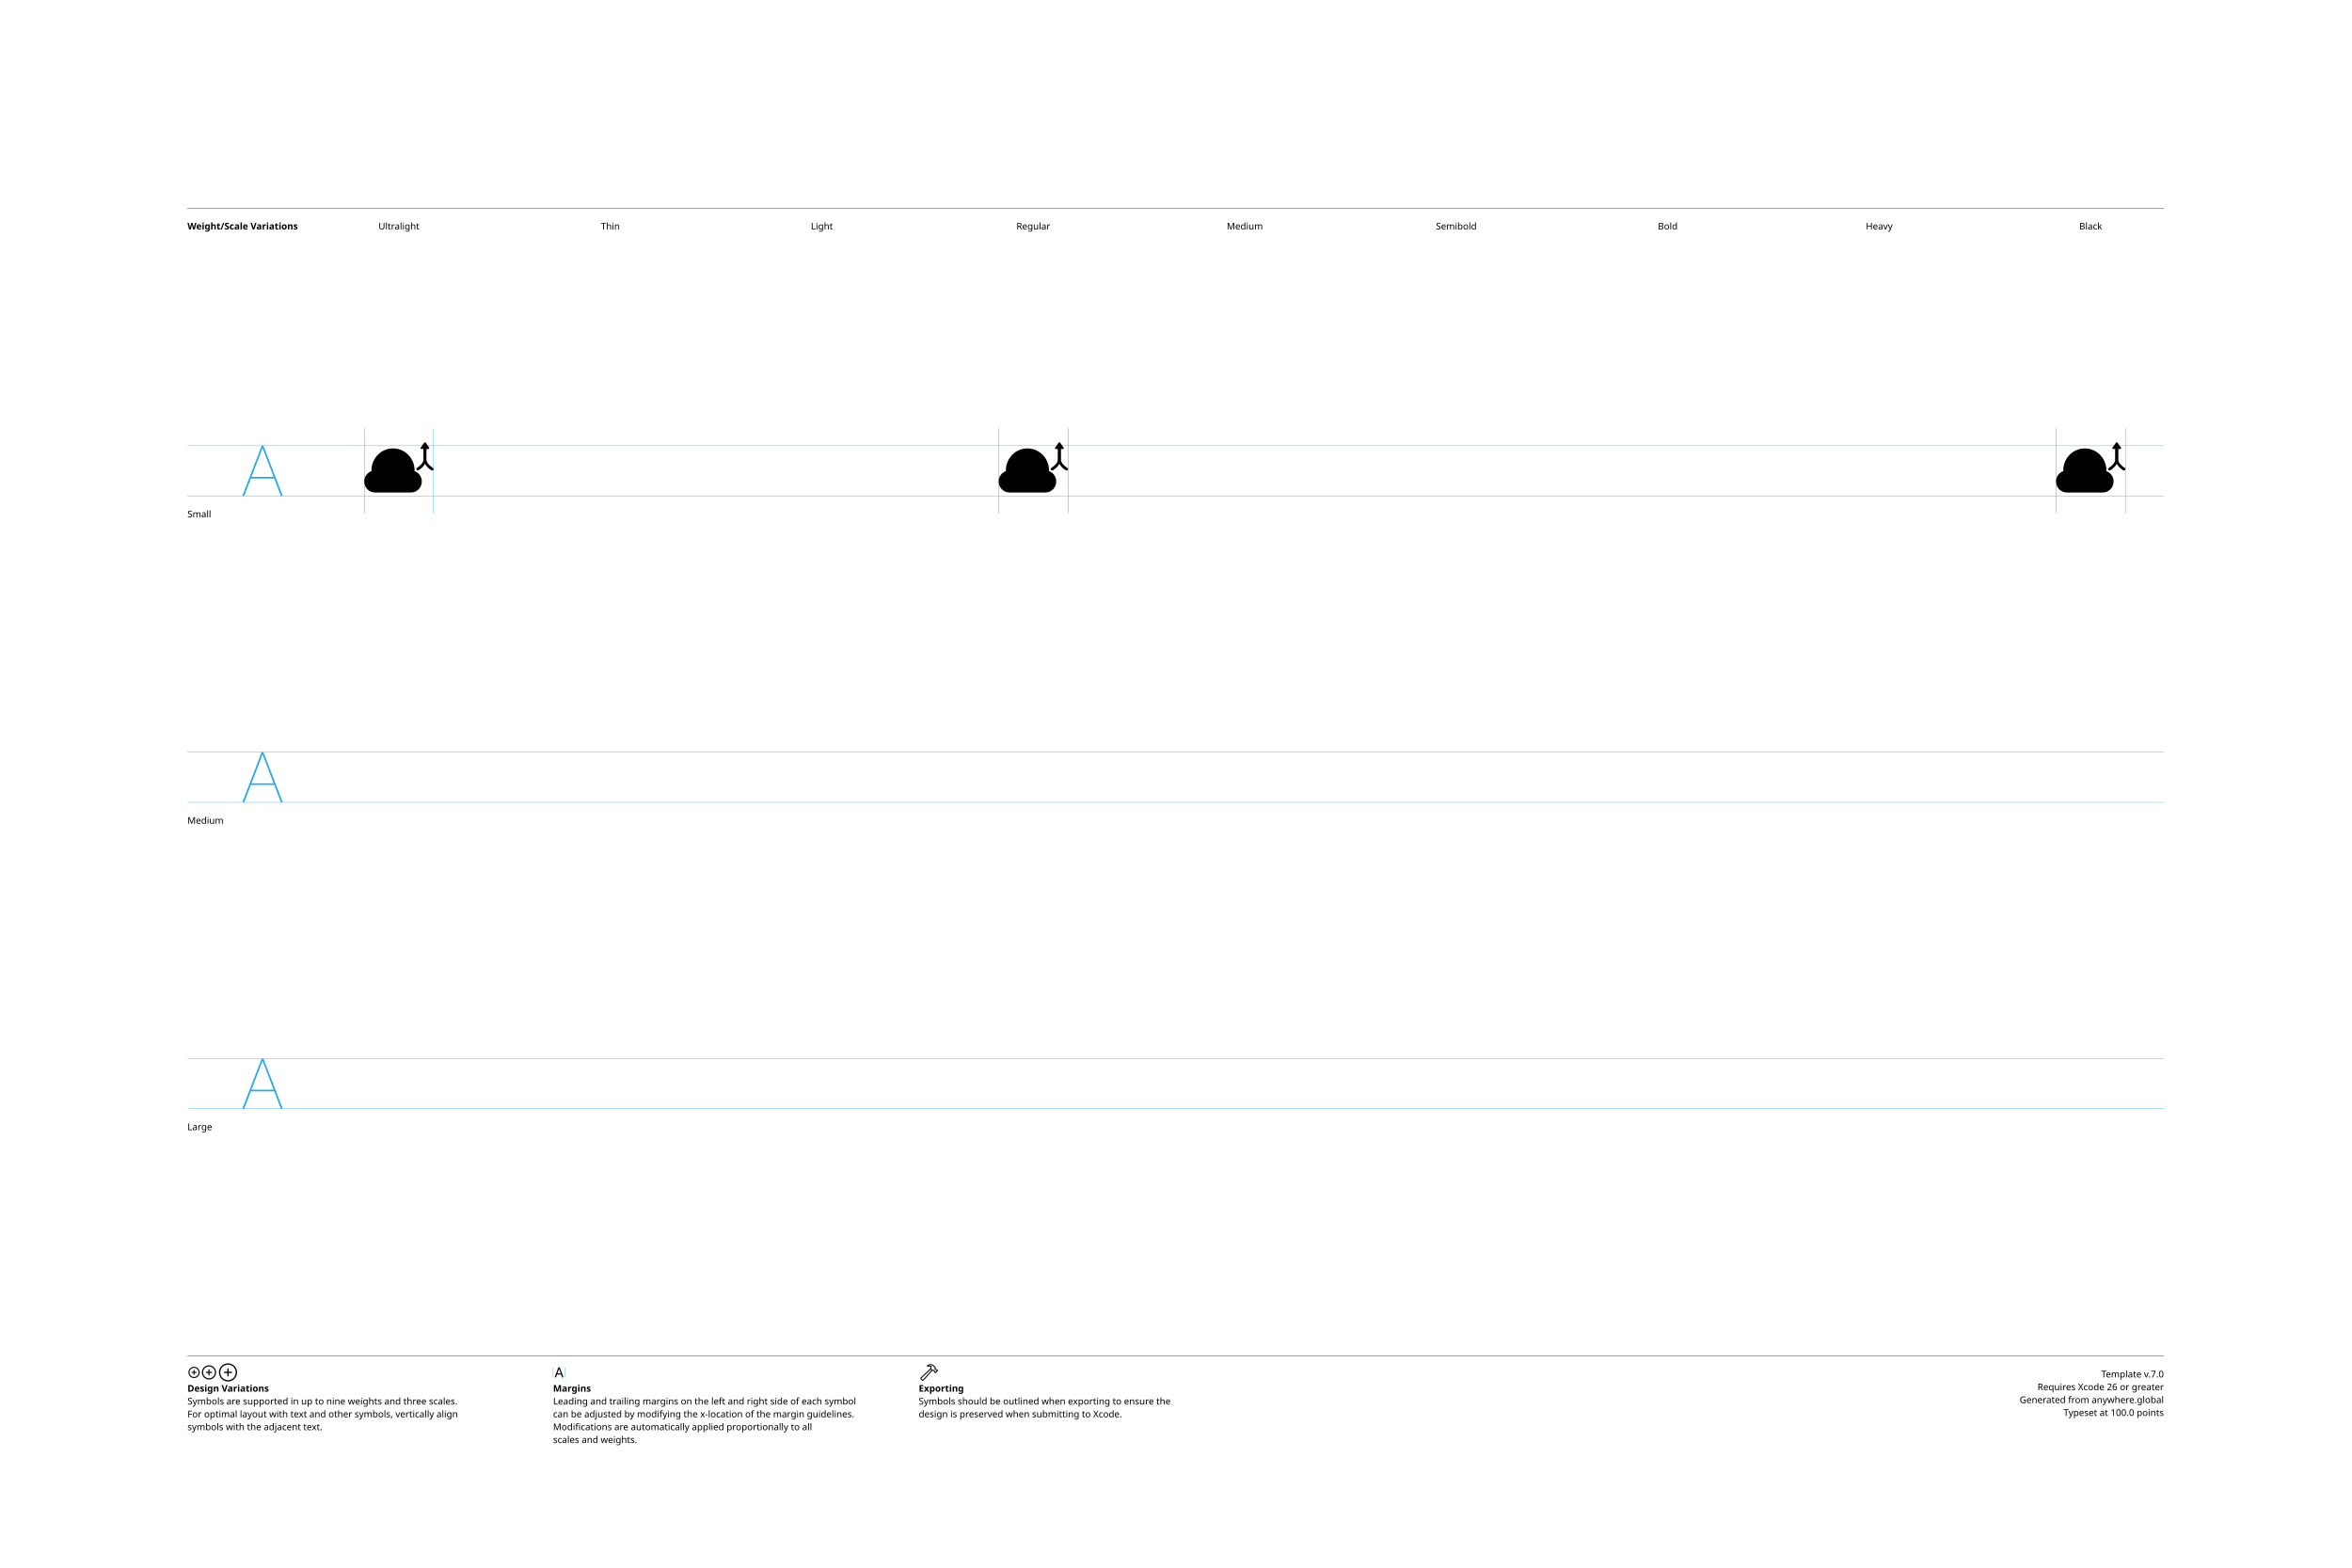
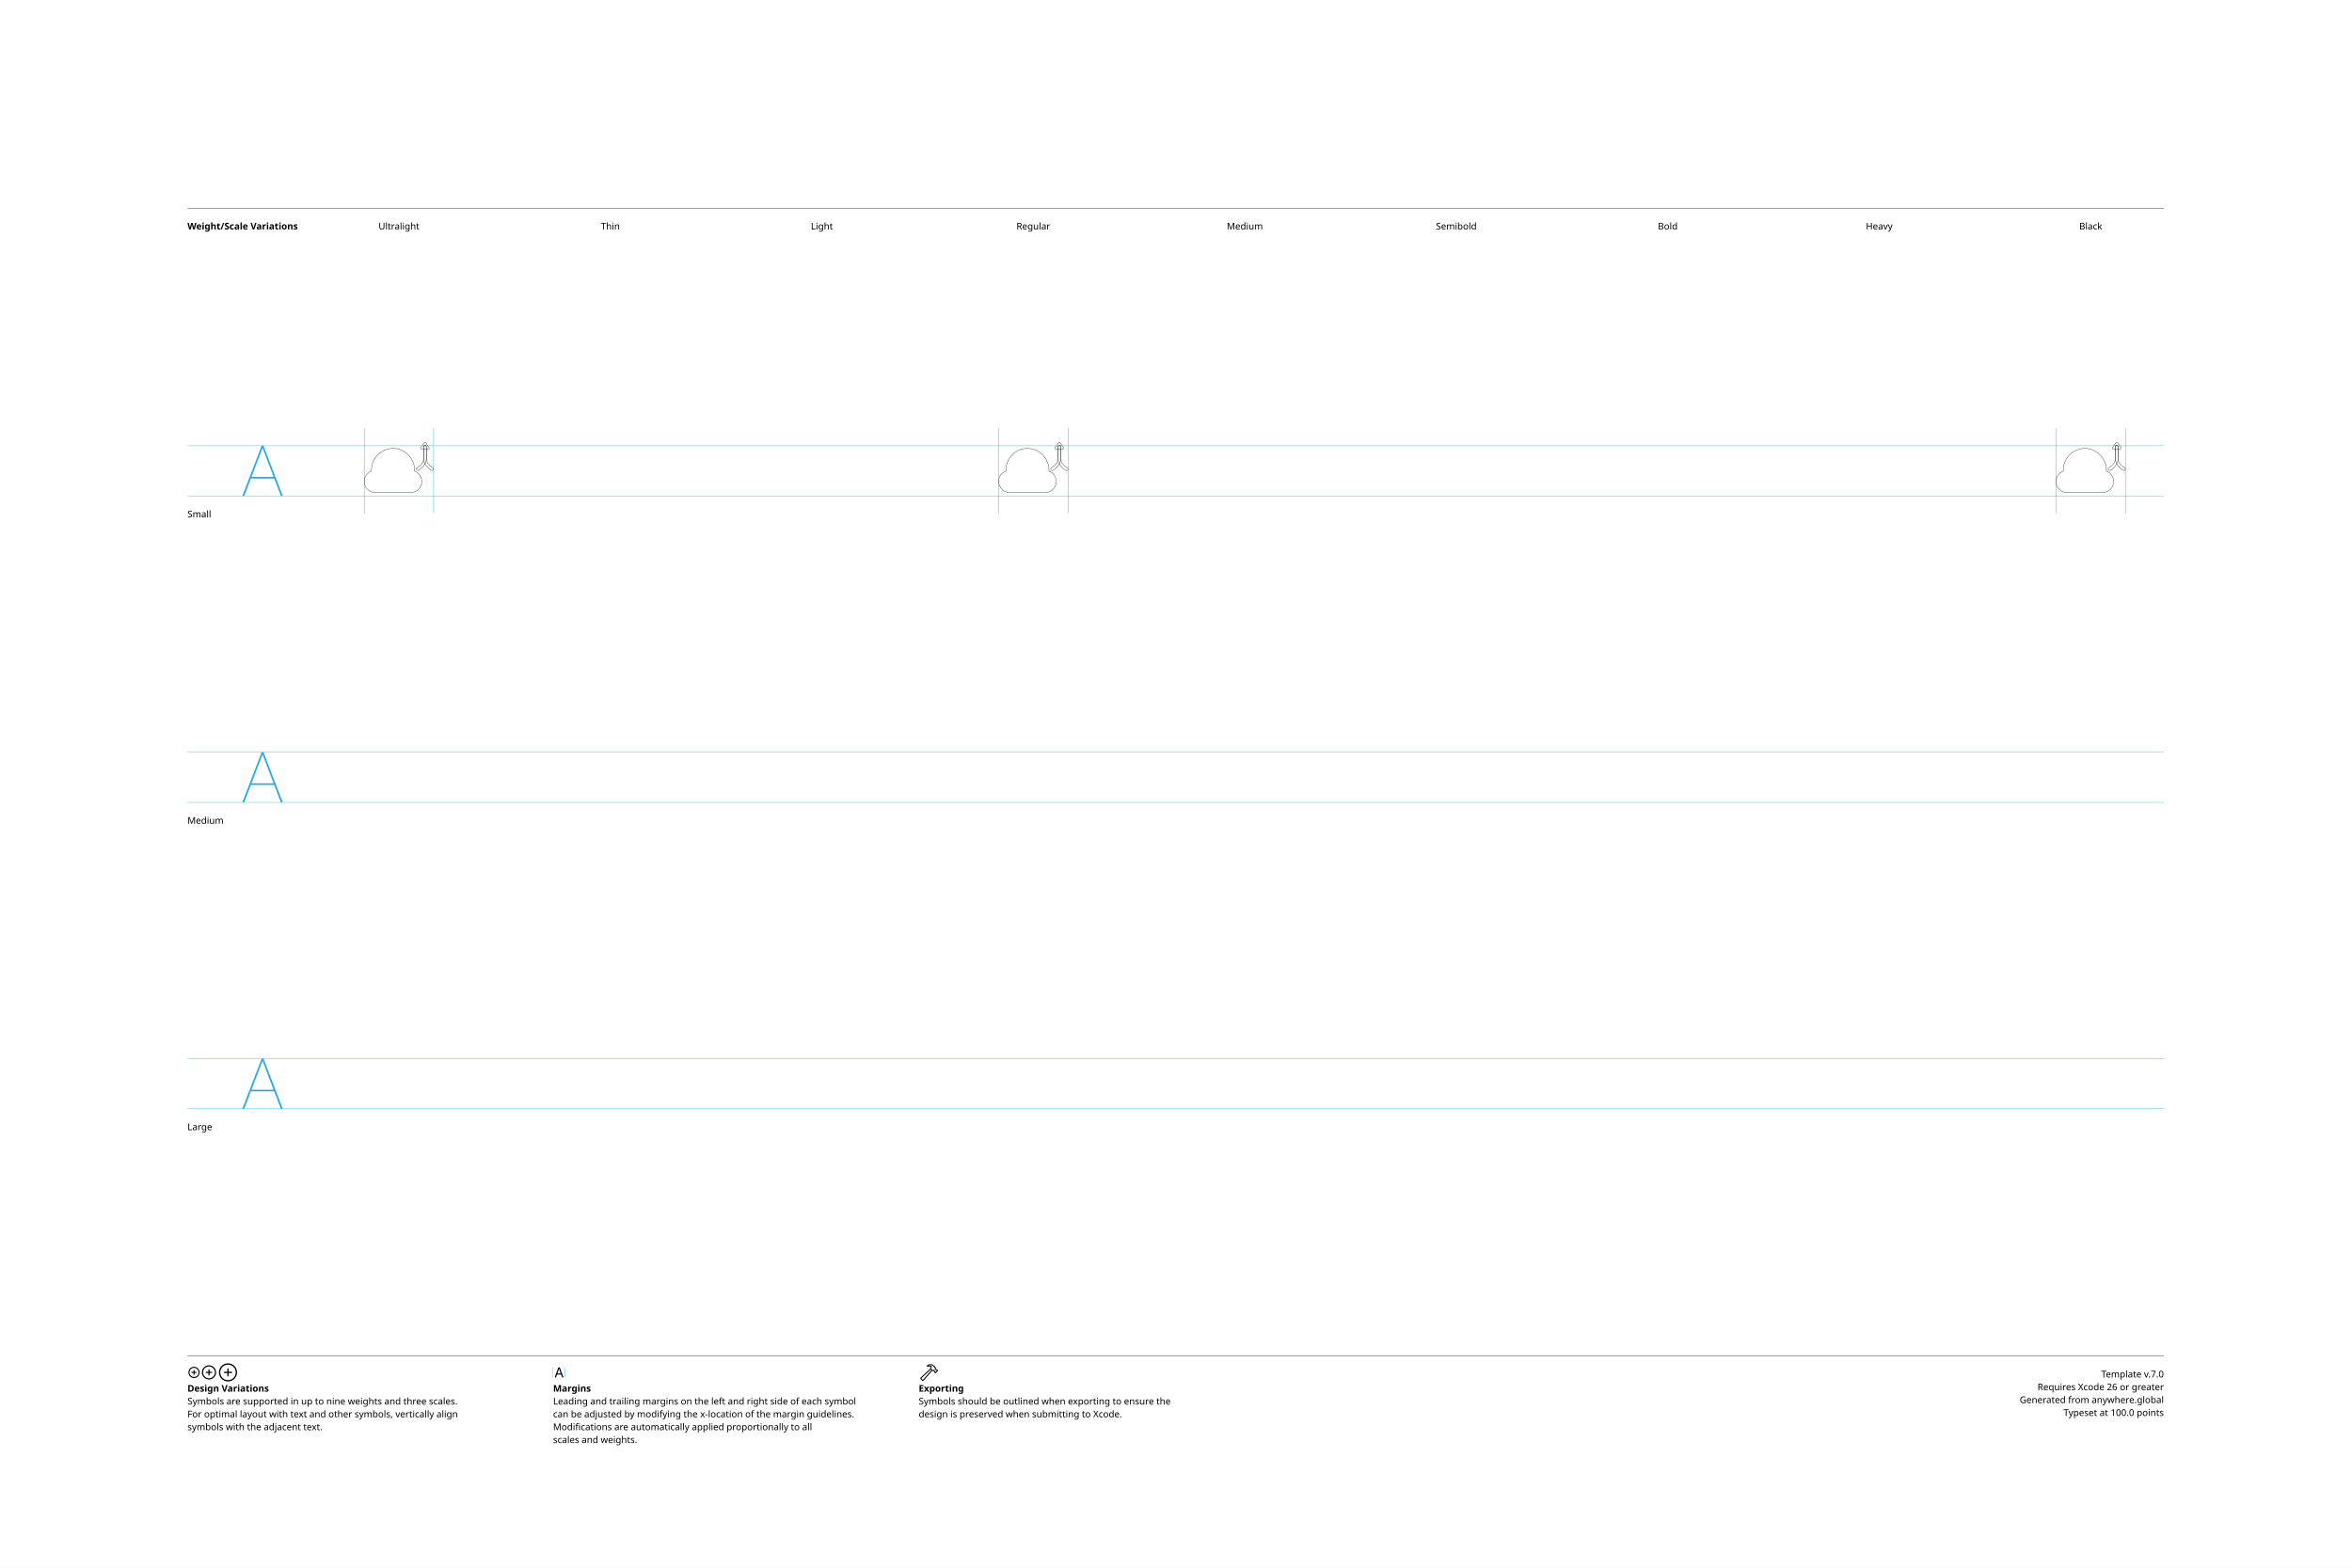
<svg xmlns="http://www.w3.org/2000/svg" version="1.1" viewBox="0 0 3300 2200">
-   <style>.SFSymbolsPreviewWireframe {fill:none;opacity:1.0;stroke:black;stroke-width:0.5}
+   <style>.monochrome-0 {-sfsymbols-layer-tags:anywhere.global}
+ .monochrome-1 {-sfsymbols-layer-tags:anywhere.global}
+ 
+ .multicolor-0:tintColor {-sfsymbols-layer-tags:anywhere.global}
+ .multicolor-1:tintColor {-sfsymbols-layer-tags:anywhere.global}
+ 
+ .hierarchical-0:secondary {-sfsymbols-layer-tags:anywhere.global}
+ .hierarchical-1:primary {-sfsymbols-layer-tags:anywhere.global}
+ 
+ .SFSymbolsPreviewWireframe {fill:none;opacity:1.0;stroke:black;stroke-width:0.5}
</style>
  <g id="Notes">
    <rect height="2200" id="artboard" style="fill:white;opacity:1" width="3300" x="0" y="0" />
    <line style="fill:none;stroke:black;opacity:1;stroke-width:0.5;" x1="263" x2="3036" y1="292" y2="292" />
    <text style="stroke:none;fill:black;font-family:sans-serif;font-size:13;font-weight:bold;" transform="matrix(1 0 0 1 263 322)">Weight/Scale Variations</text>
    <text style="stroke:none;fill:black;font-family:sans-serif;font-size:13;text-anchor:middle;" transform="matrix(1 0 0 1 559.711 322)">Ultralight</text>
    <text style="stroke:none;fill:black;font-family:sans-serif;font-size:13;text-anchor:middle;" transform="matrix(1 0 0 1 856.422 322)">Thin</text>
    <text style="stroke:none;fill:black;font-family:sans-serif;font-size:13;text-anchor:middle;" transform="matrix(1 0 0 1 1153.13 322)">Light</text>
    <text style="stroke:none;fill:black;font-family:sans-serif;font-size:13;text-anchor:middle;" transform="matrix(1 0 0 1 1449.84 322)">Regular</text>
    <text style="stroke:none;fill:black;font-family:sans-serif;font-size:13;text-anchor:middle;" transform="matrix(1 0 0 1 1746.56 322)">Medium</text>
    <text style="stroke:none;fill:black;font-family:sans-serif;font-size:13;text-anchor:middle;" transform="matrix(1 0 0 1 2043.27 322)">Semibold</text>
    <text style="stroke:none;fill:black;font-family:sans-serif;font-size:13;text-anchor:middle;" transform="matrix(1 0 0 1 2339.98 322)">Bold</text>
    <text style="stroke:none;fill:black;font-family:sans-serif;font-size:13;text-anchor:middle;" transform="matrix(1 0 0 1 2636.69 322)">Heavy</text>
    <text style="stroke:none;fill:black;font-family:sans-serif;font-size:13;text-anchor:middle;" transform="matrix(1 0 0 1 2933.4 322)">Black</text>
    <line style="fill:none;stroke:black;opacity:1;stroke-width:0.5;" x1="263" x2="3036" y1="1903" y2="1903" />
    <g transform="matrix(0.2 0 0 0.2 263 1933)">
      <path d="m46.24 4.15c21.777 0 39.453-17.627 39.453-39.404s-17.676-39.404-39.453-39.404c-21.729 0-39.404 17.627-39.404 39.404s17.676 39.404 39.404 39.404Zm0-7.422c-17.676 0-31.934-14.307-31.934-31.982s14.258-31.982 31.934-31.982 31.982 14.307 31.982 31.982-14.307 31.982-31.982 31.982Zm3.613-17.773v-28.467c0-2.246-1.465-3.76-3.711-3.76-2.148 0-3.613 1.514-3.613 3.76v28.467c0 2.197 1.465 3.711 3.613 3.711 2.246 0 3.711-1.514 3.711-3.711Zm-17.822-10.596h28.418c2.197 0 3.711-1.465 3.711-3.613 0-2.197-1.514-3.711-3.711-3.711h-28.418c-2.246 0-3.76 1.514-3.76 3.711 0 2.148 1.514 3.613 3.76 3.613Z" />
    </g>
    <g transform="matrix(0.2 0 0 0.2 281.506 1933)">
      <path d="m58.545 14.551c27.49 0 49.805-22.314 49.805-49.805s-22.314-49.805-49.805-49.805-49.805 22.314-49.805 49.805 22.314 49.805 49.805 49.805Zm0-8.301c-22.949 0-41.504-18.555-41.504-41.504s18.555-41.504 41.504-41.504 41.504 18.555 41.504 41.504-18.555 41.504-41.504 41.504Zm4.053-23.096v-36.914c0-2.49-1.709-4.199-4.15-4.199-2.393 0-4.053 1.709-4.053 4.199v36.914c0 2.441 1.66 4.15 4.053 4.15 2.441 0 4.15-1.66 4.15-4.15Zm-22.559-14.404h36.963c2.441 0 4.15-1.611 4.15-4.004 0-2.441-1.709-4.15-4.15-4.15h-36.963c-2.49 0-4.15 1.709-4.15 4.15 0 2.393 1.66 4.004 4.15 4.004Z" />
    </g>
    <g transform="matrix(0.2 0 0 0.2 304.924 1933)">
      <path d="m74.853 28.32c35.107 0 63.623-28.467 63.623-63.574s-28.516-63.623-63.623-63.623-63.574 28.516-63.574 63.623 28.467 63.574 63.574 63.574Zm0-9.082c-30.127 0-54.492-24.365-54.492-54.492s24.365-54.492 54.492-54.492 54.492 24.365 54.492 54.492-24.365 54.492-54.492 54.492Zm4.443-30.322v-48.486c0-2.734-1.855-4.639-4.541-4.639-2.588 0-4.443 1.904-4.443 4.639v48.486c0 2.686 1.855 4.59 4.443 4.59 2.686 0 4.541-1.855 4.541-4.59Zm-28.711-19.775h48.486c2.686 0 4.59-1.807 4.59-4.395 0-2.734-1.855-4.59-4.59-4.59h-48.486c-2.734 0-4.59 1.855-4.59 4.59 0 2.588 1.855 4.395 4.59 4.395Z" />
    </g>
    <text style="stroke:none;fill:black;font-family:sans-serif;font-size:13;font-weight:bold;" transform="matrix(1 0 0 1 263 1953)">Design Variations</text>
    <text style="stroke:none;fill:black;font-family:sans-serif;font-size:13;" transform="matrix(1 0 0 1 263 1971)">Symbols are supported in up to nine weights and three scales.</text>
    <text style="stroke:none;fill:black;font-family:sans-serif;font-size:13;" transform="matrix(1 0 0 1 263 1989)">For optimal layout with text and other symbols, vertically align</text>
    <text style="stroke:none;fill:black;font-family:sans-serif;font-size:13;" transform="matrix(1 0 0 1 263 2007)">symbols with the adjacent text.</text>
    <line style="fill:none;stroke:#00AEEF;stroke-width:0.5;opacity:1.0;" x1="776" x2="776" y1="1919" y2="1933" />
    <g transform="matrix(0.2 0 0 0.2 776 1933)">
      <path d="m16.553 0.781c2.588 0 3.857-0.977 4.785-3.711l20.557-57.52h0.244l20.605 57.52c0.928 2.734 2.197 3.711 4.736 3.711 2.588 0 4.248-1.562 4.248-4.004 0-0.83-0.146-1.611-0.537-2.637l-22.9-60.986c-1.123-2.979-3.125-4.492-6.25-4.492-3.027 0-5.078 1.465-6.152 4.443l-22.9 61.084c-0.391 1.025-0.537 1.807-0.537 2.637 0 2.441 1.562 3.955 4.102 3.955Zm10.205-20.947h30.664c2.002 0 3.662-1.66 3.662-3.662 0-2.051-1.66-3.662-3.662-3.662h-30.664c-2.002 0-3.662 1.611-3.662 3.662 0 2.002 1.66 3.662 3.662 3.662Z" />
    </g>
    <line style="fill:none;stroke:#00AEEF;stroke-width:0.5;opacity:1.0;" x1="792.836" x2="792.836" y1="1919" y2="1933" />
    <text style="stroke:none;fill:black;font-family:sans-serif;font-size:13;font-weight:bold;" transform="matrix(1 0 0 1 776 1953)">Margins</text>
    <text style="stroke:none;fill:black;font-family:sans-serif;font-size:13;" transform="matrix(1 0 0 1 776 1971)">Leading and trailing margins on the left and right side of each symbol</text>
    <text style="stroke:none;fill:black;font-family:sans-serif;font-size:13;" transform="matrix(1 0 0 1 776 1989)">can be adjusted by modifying the x-location of the margin guidelines.</text>
    <text style="stroke:none;fill:black;font-family:sans-serif;font-size:13;" transform="matrix(1 0 0 1 776 2007)">Modifications are automatically applied proportionally to all</text>
    <text style="stroke:none;fill:black;font-family:sans-serif;font-size:13;" transform="matrix(1 0 0 1 776 2025)">scales and weights.</text>
    <g transform="matrix(0.2 0 0 0.2 1289 1933)">
      <path d="m14.209 13.135 7.861 7.861c4.297 4.395 9.326 4.102 13.867-1.025l60.693-68.213-4.883-4.883-60.254 67.676c-1.807 1.953-3.467 2.441-5.811 0.098l-5.176-5.127c-2.295-2.295-1.807-3.955 0.195-5.811l67.481-62.158-4.883-4.834-68.066 62.598c-4.98 4.59-5.322 9.473-1.025 13.818Zm44.873-97.461c-2.051 2.002-2.246 4.883-1.074 6.787 1.123 1.807 3.467 3.027 6.592 2.246 5.859-1.66 12.598-2.393 18.896 0.928l-2.686 7.129c-1.611 4.004-0.732 6.885 1.709 9.424l10.254 10.303c2.344 2.393 4.541 2.441 7.08 1.953l4.443-0.732 2.588 2.539-0.195 2.246c-0.098 2.295 0.537 4.297 2.783 6.494l3.369 3.32c2.295 2.295 5.518 2.49 7.812 0.195l12.988-13.037c2.295-2.344 2.148-5.371-0.195-7.666l-3.418-3.418c-2.197-2.197-4.053-3.027-6.348-2.881l-2.344 0.244-2.441-2.441 1.025-4.688c0.635-2.734-0.244-4.98-2.881-7.617l-11.279-11.182c-12.94-12.842-35.596-11.035-46.68-0.146Zm7.08 2.051c8.789-6.396 25.977-5.664 33.691 1.953l12.305 12.207c1.025 1.025 1.221 1.807 0.928 3.32l-1.465 6.641 6.738 6.689 4.395-0.244c1.123-0.049 1.514 0.049 2.344 0.879l2.539 2.49-10.84 10.84-2.49-2.49c-0.83-0.879-0.977-1.221-0.928-2.393l0.293-4.346-6.689-6.738-6.836 1.172c-1.416 0.293-2.051 0.195-3.174-0.879l-8.936-8.887c-1.074-1.025-1.172-1.709-0.488-3.369l4.59-11.475c-6.104-6.348-17.041-7.52-25.586-4.59-0.684 0.244-0.928-0.391-0.391-0.781Z" />
    </g>
    <text style="stroke:none;fill:black;font-family:sans-serif;font-size:13;font-weight:bold;" transform="matrix(1 0 0 1 1289 1953)">Exporting</text>
    <text style="stroke:none;fill:black;font-family:sans-serif;font-size:13;" transform="matrix(1 0 0 1 1289 1971)">Symbols should be outlined when exporting to ensure the</text>
    <text style="stroke:none;fill:black;font-family:sans-serif;font-size:13;" transform="matrix(1 0 0 1 1289 1989)">design is preserved when submitting to Xcode.</text>
    <text id="template-version" style="stroke:none;fill:black;font-family:sans-serif;font-size:13;text-anchor:end;" transform="matrix(1 0 0 1 3036 1933)">Template v.7.0</text>
    <text style="stroke:none;fill:black;font-family:sans-serif;font-size:13;text-anchor:end;" transform="matrix(1 0 0 1 3036 1951)">Requires Xcode 26 or greater</text>
    <text id="descriptive-name" style="stroke:none;fill:black;font-family:sans-serif;font-size:13;text-anchor:end;" transform="matrix(1 0 0 1 3036 1969)">Generated from anywhere.global</text>
    <text style="stroke:none;fill:black;font-family:sans-serif;font-size:13;text-anchor:end;" transform="matrix(1 0 0 1 3036 1987)">Typeset at 100.0 points</text>
    <text style="stroke:none;fill:black;font-family:sans-serif;font-size:13;" transform="matrix(1 0 0 1 263 726)">Small</text>
    <text style="stroke:none;fill:black;font-family:sans-serif;font-size:13;" transform="matrix(1 0 0 1 263 1156)">Medium</text>
    <text style="stroke:none;fill:black;font-family:sans-serif;font-size:13;" transform="matrix(1 0 0 1 263 1586)">Large</text>
  </g>
  <g id="Guides">
    <g id="H-reference" style="fill:#27AAE1;stroke:none;" transform="matrix(1 0 0 1 339 696)">
      <path d="M0.994 0L3.638 0L29.328-67.132L30.03-67.132L30.03-70.459L28.123-70.459ZM11.688-24.48L46.981-24.48L46.231-26.729L12.438-26.729ZM55.12 0L57.764 0L30.638-70.459L29.433-70.459L29.433-67.132Z" />
    </g>
    <line id="Baseline-S" style="fill:none;stroke:#27AAE1;opacity:1;stroke-width:0.5;" x1="263" x2="3036" y1="696" y2="696" />
    <line id="Capline-S" style="fill:none;stroke:#27AAE1;opacity:1;stroke-width:0.5;" x1="263" x2="3036" y1="625.541" y2="625.541" />
    <g id="H-reference" style="fill:#27AAE1;stroke:none;" transform="matrix(1 0 0 1 339 1126)">
      <path d="M0.994 0L3.638 0L29.328-67.132L30.03-67.132L30.03-70.459L28.123-70.459ZM11.688-24.48L46.981-24.48L46.231-26.729L12.438-26.729ZM55.12 0L57.764 0L30.638-70.459L29.433-70.459L29.433-67.132Z" />
    </g>
    <line id="Baseline-M" style="fill:none;stroke:#27AAE1;opacity:1;stroke-width:0.5;" x1="263" x2="3036" y1="1126" y2="1126" />
    <line id="Capline-M" style="fill:none;stroke:#27AAE1;opacity:1;stroke-width:0.5;" x1="263" x2="3036" y1="1055.54" y2="1055.54" />
    <g id="H-reference" style="fill:#27AAE1;stroke:none;" transform="matrix(1 0 0 1 339 1556)">
      <path d="M0.994 0L3.638 0L29.328-67.132L30.03-67.132L30.03-70.459L28.123-70.459ZM11.688-24.48L46.981-24.48L46.231-26.729L12.438-26.729ZM55.12 0L57.764 0L30.638-70.459L29.433-70.459L29.433-67.132Z" />
    </g>
    <line id="Baseline-L" style="fill:none;stroke:#27AAE1;opacity:1;stroke-width:0.5;" x1="263" x2="3036" y1="1556" y2="1556" />
    <line id="Capline-L" style="fill:none;stroke:#27AAE1;opacity:1;stroke-width:0.5;" x1="263" x2="3036" y1="1485.54" y2="1485.54" />
    <line id="right-margin-Black-S" style="fill:none;stroke:#FF3B30;stroke-width:0.5;opacity:1.0;" x1="2982.07" x2="2982.07" y1="600.785" y2="720.121" />
    <line id="left-margin-Black-S" style="fill:none;stroke:#FF3B30;stroke-width:0.5;opacity:1.0;" x1="2884.74" x2="2884.74" y1="600.785" y2="720.121" />
    <line id="right-margin-Regular-S" style="fill:none;stroke:#FF3B30;stroke-width:0.5;opacity:1.0;" x1="1498.51" x2="1498.51" y1="600.785" y2="720.121" />
    <line id="left-margin-Regular-S" style="fill:none;stroke:#FF3B30;stroke-width:0.5;opacity:1.0;" x1="1401.18" x2="1401.18" y1="600.785" y2="720.121" />
    <line id="right-margin-Ultralight-S" style="fill:none;stroke:#00AEEF;stroke-width:0.5;opacity:1.0;" x1="608.375" x2="608.375" y1="600.785" y2="720.121" />
    <line id="left-margin-Ultralight-S" style="fill:none;stroke:#FF3B30;stroke-width:0.5;opacity:1.0;" x1="511.047" x2="511.047" y1="600.785" y2="720.121" />
  </g>
  <g id="Symbols">
    <g id="Black-S" transform="matrix(0.859256 0 0 0.859256 2884.74 620.683)">
-       <path d="M93.767 10.962H104.475C106.299 10.962 106.77 9.697 105.799 8.344L100.563 0.872C99.768 -0.276 98.533 -0.305 97.709 0.872L92.472 8.315C91.472 9.697 91.913 10.962 93.767 10.962Z" />
-       <path d="M110.977 46C112.301 46 113.271 44.97 113.271 43.823C113.271 43.087 112.889 42.293 111.948 41.675L110.889 40.94C107.182 38.469 101.386 33.438 101.386 27.172V7.197C101.386 5.902 100.386 4.902 99.121 4.902C97.885 4.902 96.885 5.902 96.885 7.197V27.172C96.885 34.527 102.769 41.175 108.27 44.823L109.153 45.412C109.8 45.823 110.418 46 110.977 46Z" />
-       <path d="M87.295 46C87.854 46 88.442 45.823 89.089 45.412L89.972 44.823C95.502 41.175 101.386 34.527 101.386 27.172V7.197C101.386 5.902 100.386 4.902 99.121 4.902C97.885 4.902 96.885 5.902 96.885 7.197V27.172C96.885 33.438 91.09 38.469 87.383 40.94L86.294 41.675C85.382 42.293 85 43.087 85 43.823C85 44.97 85.971 46 87.295 46Z" />
-       <path fill-rule="evenodd" clip-rule="evenodd" d="M82.159 47.066C82.169 46.703 82.25 46.357 82.25 45.994C82.25 26.11 66.473 10 47 10C27.527 10 11.75 26.11 11.75 45.994C11.75 46.357 11.831 46.703 11.841 47.066C4.963 49.521 0 56.135 0 63.991C0 73.927 7.889 81.988 17.625 81.988V82H76.375V81.988C86.106 81.988 94 73.933 94 63.991C94 56.129 89.031 49.521 82.159 47.066Z" />
+       <path class="monochrome-0 multicolor-0:tintColor hierarchical-0:secondary SFSymbolsPreviewWireframe" fill-rule="evenodd" clip-rule="evenodd" d="M82.159 47.066C82.169 46.703 82.25 46.357 82.25 45.994C82.25 26.11 66.473 10 47 10C27.527 10 11.75 26.11 11.75 45.994C11.75 46.357 11.831 46.703 11.841 47.066C4.963 49.521 0 56.135 0 63.991C0 73.927 7.889 81.988 17.625 81.988V82H76.375V81.988C86.106 81.988 94 73.933 94 63.991C94 56.129 89.031 49.521 82.159 47.066Z" />
+       <path class="monochrome-1 multicolor-1:tintColor hierarchical-1:primary SFSymbolsPreviewWireframe" d="M93.767 10.962H104.475C106.299 10.962 106.77 9.697 105.799 8.344L100.563 0.872C99.768 -0.276 98.533 -0.305 97.709 0.872L92.472 8.315C91.472 9.697 91.913 10.962 93.767 10.962Z" />
+       <path class="monochrome-1 multicolor-1:tintColor hierarchical-1:primary SFSymbolsPreviewWireframe" d="M110.977 46C112.301 46 113.271 44.97 113.271 43.823C113.271 43.087 112.889 42.293 111.948 41.675L110.889 40.94C107.182 38.469 101.386 33.438 101.386 27.172V7.197C101.386 5.902 100.386 4.902 99.121 4.902C97.885 4.902 96.885 5.902 96.885 7.197V27.172C96.885 34.527 102.769 41.175 108.27 44.823L109.153 45.412C109.8 45.823 110.418 46 110.977 46Z" />
+       <path class="monochrome-1 multicolor-1:tintColor hierarchical-1:primary SFSymbolsPreviewWireframe" d="M87.295 46C87.854 46 88.442 45.823 89.089 45.412L89.972 44.823C95.502 41.175 101.386 34.527 101.386 27.172V7.197C101.386 5.902 100.386 4.902 99.121 4.902C97.885 4.902 96.885 5.902 96.885 7.197V27.172C96.885 33.438 91.09 38.469 87.383 40.94L86.294 41.675C85.382 42.293 85 43.087 85 43.823C85 44.97 85.971 46 87.295 46Z" />
    </g>
    <g id="Regular-S" transform="matrix(0.859256 0 0 0.859256 1401.18 620.683)">
-       <path d="M93.767 10.962H104.475C106.299 10.962 106.77 9.697 105.799 8.344L100.563 0.872C99.768 -0.276 98.533 -0.305 97.709 0.872L92.472 8.315C91.472 9.697 91.913 10.962 93.767 10.962Z" />
-       <path d="M110.977 46C112.301 46 113.271 44.97 113.271 43.823C113.271 43.087 112.889 42.293 111.948 41.675L110.889 40.94C107.182 38.469 101.386 33.438 101.386 27.172V7.197C101.386 5.902 100.386 4.902 99.121 4.902C97.885 4.902 96.885 5.902 96.885 7.197V27.172C96.885 34.527 102.769 41.175 108.27 44.823L109.153 45.412C109.8 45.823 110.418 46 110.977 46Z" />
-       <path d="M87.295 46C87.854 46 88.442 45.823 89.089 45.412L89.972 44.823C95.502 41.175 101.386 34.527 101.386 27.172V7.197C101.386 5.902 100.386 4.902 99.121 4.902C97.885 4.902 96.885 5.902 96.885 7.197V27.172C96.885 33.438 91.09 38.469 87.383 40.94L86.294 41.675C85.382 42.293 85 43.087 85 43.823C85 44.97 85.971 46 87.295 46Z" />
-       <path fill-rule="evenodd" clip-rule="evenodd" d="M82.159 47.066C82.169 46.703 82.25 46.357 82.25 45.994C82.25 26.11 66.473 10 47 10C27.527 10 11.75 26.11 11.75 45.994C11.75 46.357 11.831 46.703 11.841 47.066C4.963 49.521 0 56.135 0 63.991C0 73.927 7.889 81.988 17.625 81.988V82H76.375V81.988C86.106 81.988 94 73.933 94 63.991C94 56.129 89.031 49.521 82.159 47.066Z" />
+       <path class="monochrome-0 multicolor-0:tintColor hierarchical-0:secondary SFSymbolsPreviewWireframe" fill-rule="evenodd" clip-rule="evenodd" d="M82.159 47.066C82.169 46.703 82.25 46.357 82.25 45.994C82.25 26.11 66.473 10 47 10C27.527 10 11.75 26.11 11.75 45.994C11.75 46.357 11.831 46.703 11.841 47.066C4.963 49.521 0 56.135 0 63.991C0 73.927 7.889 81.988 17.625 81.988V82H76.375V81.988C86.106 81.988 94 73.933 94 63.991C94 56.129 89.031 49.521 82.159 47.066Z" />
+       <path class="monochrome-1 multicolor-1:tintColor hierarchical-1:primary SFSymbolsPreviewWireframe" d="M93.767 10.962H104.475C106.299 10.962 106.77 9.697 105.799 8.344L100.563 0.872C99.768 -0.276 98.533 -0.305 97.709 0.872L92.472 8.315C91.472 9.697 91.913 10.962 93.767 10.962Z" />
+       <path class="monochrome-1 multicolor-1:tintColor hierarchical-1:primary SFSymbolsPreviewWireframe" d="M110.977 46C112.301 46 113.271 44.97 113.271 43.823C113.271 43.087 112.889 42.293 111.948 41.675L110.889 40.94C107.182 38.469 101.386 33.438 101.386 27.172V7.197C101.386 5.902 100.386 4.902 99.121 4.902C97.885 4.902 96.885 5.902 96.885 7.197V27.172C96.885 34.527 102.769 41.175 108.27 44.823L109.153 45.412C109.8 45.823 110.418 46 110.977 46Z" />
+       <path class="monochrome-1 multicolor-1:tintColor hierarchical-1:primary SFSymbolsPreviewWireframe" d="M87.295 46C87.854 46 88.442 45.823 89.089 45.412L89.972 44.823C95.502 41.175 101.386 34.527 101.386 27.172V7.197C101.386 5.902 100.386 4.902 99.121 4.902C97.885 4.902 96.885 5.902 96.885 7.197V27.172C96.885 33.438 91.09 38.469 87.383 40.94L86.294 41.675C85.382 42.293 85 43.087 85 43.823C85 44.97 85.971 46 87.295 46Z" />
    </g>
    <g id="Ultralight-S" transform="matrix(0.859256 0 0 0.859256 511.047 620.683)">
-       <path d="M93.767 10.962H104.475C106.299 10.962 106.77 9.697 105.799 8.344L100.563 0.872C99.768 -0.276 98.533 -0.305 97.709 0.872L92.472 8.315C91.472 9.697 91.913 10.962 93.767 10.962Z" />
-       <path d="M110.977 46C112.301 46 113.271 44.97 113.271 43.823C113.271 43.087 112.889 42.293 111.948 41.675L110.889 40.94C107.182 38.469 101.386 33.438 101.386 27.172V7.197C101.386 5.902 100.386 4.902 99.121 4.902C97.885 4.902 96.885 5.902 96.885 7.197V27.172C96.885 34.527 102.769 41.175 108.27 44.823L109.153 45.412C109.8 45.823 110.418 46 110.977 46Z" />
-       <path d="M87.295 46C87.854 46 88.442 45.823 89.089 45.412L89.972 44.823C95.502 41.175 101.386 34.527 101.386 27.172V7.197C101.386 5.902 100.386 4.902 99.121 4.902C97.885 4.902 96.885 5.902 96.885 7.197V27.172C96.885 33.438 91.09 38.469 87.383 40.94L86.294 41.675C85.382 42.293 85 43.087 85 43.823C85 44.97 85.971 46 87.295 46Z" />
-       <path fill-rule="evenodd" clip-rule="evenodd" d="M82.159 47.066C82.169 46.703 82.25 46.357 82.25 45.994C82.25 26.11 66.473 10 47 10C27.527 10 11.75 26.11 11.75 45.994C11.75 46.357 11.831 46.703 11.841 47.066C4.963 49.521 0 56.135 0 63.991C0 73.927 7.889 81.988 17.625 81.988V82H76.375V81.988C86.106 81.988 94 73.933 94 63.991C94 56.129 89.031 49.521 82.159 47.066Z" />
+       <path class="monochrome-0 multicolor-0:tintColor hierarchical-0:secondary SFSymbolsPreviewWireframe" fill-rule="evenodd" clip-rule="evenodd" d="M82.159 47.066C82.169 46.703 82.25 46.357 82.25 45.994C82.25 26.11 66.473 10 47 10C27.527 10 11.75 26.11 11.75 45.994C11.75 46.357 11.831 46.703 11.841 47.066C4.963 49.521 0 56.135 0 63.991C0 73.927 7.889 81.988 17.625 81.988V82H76.375V81.988C86.106 81.988 94 73.933 94 63.991C94 56.129 89.031 49.521 82.159 47.066Z" />
+       <path class="monochrome-1 multicolor-1:tintColor hierarchical-1:primary SFSymbolsPreviewWireframe" d="M93.767 10.962H104.475C106.299 10.962 106.77 9.697 105.799 8.344L100.563 0.872C99.768 -0.276 98.533 -0.305 97.709 0.872L92.472 8.315C91.472 9.697 91.913 10.962 93.767 10.962Z" />
+       <path class="monochrome-1 multicolor-1:tintColor hierarchical-1:primary SFSymbolsPreviewWireframe" d="M110.977 46C112.301 46 113.271 44.97 113.271 43.823C113.271 43.087 112.889 42.293 111.948 41.675L110.889 40.94C107.182 38.469 101.386 33.438 101.386 27.172V7.197C101.386 5.902 100.386 4.902 99.121 4.902C97.885 4.902 96.885 5.902 96.885 7.197V27.172C96.885 34.527 102.769 41.175 108.27 44.823L109.153 45.412C109.8 45.823 110.418 46 110.977 46Z" />
+       <path class="monochrome-1 multicolor-1:tintColor hierarchical-1:primary SFSymbolsPreviewWireframe" d="M87.295 46C87.854 46 88.442 45.823 89.089 45.412L89.972 44.823C95.502 41.175 101.386 34.527 101.386 27.172V7.197C101.386 5.902 100.386 4.902 99.121 4.902C97.885 4.902 96.885 5.902 96.885 7.197V27.172C96.885 33.438 91.09 38.469 87.383 40.94L86.294 41.675C85.382 42.293 85 43.087 85 43.823C85 44.97 85.971 46 87.295 46Z" />
    </g>
  </g>
</svg>
